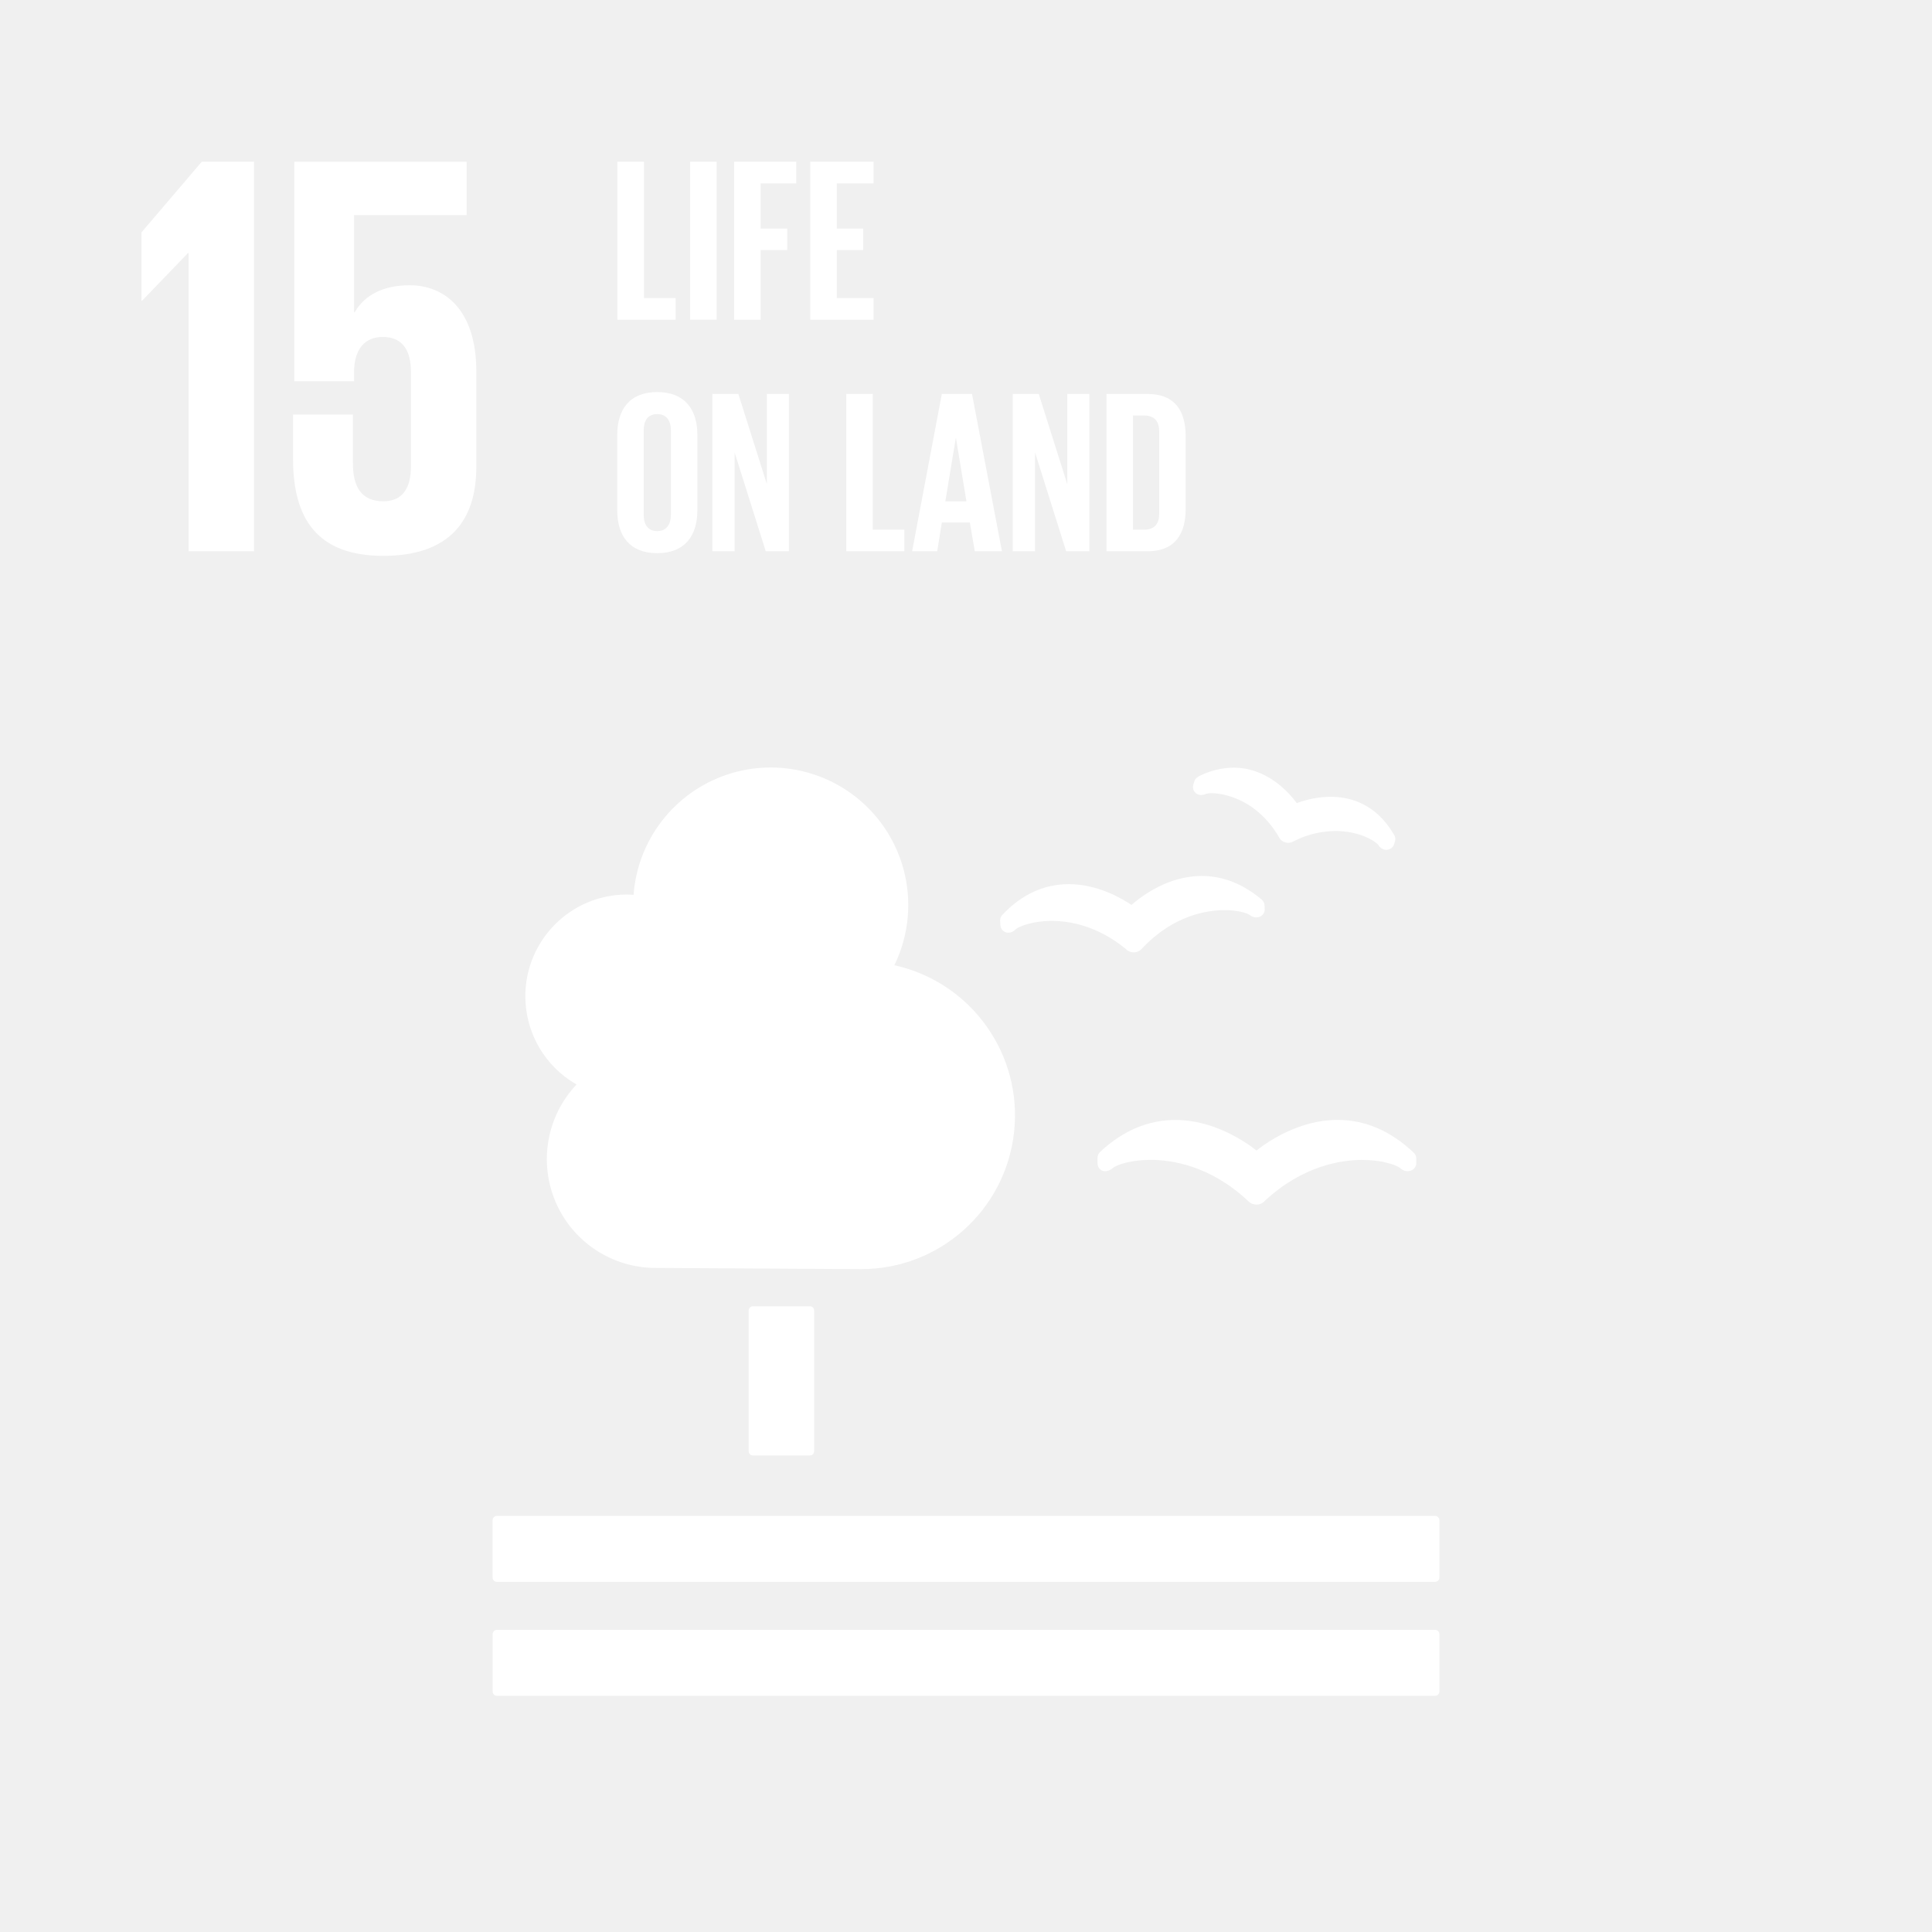
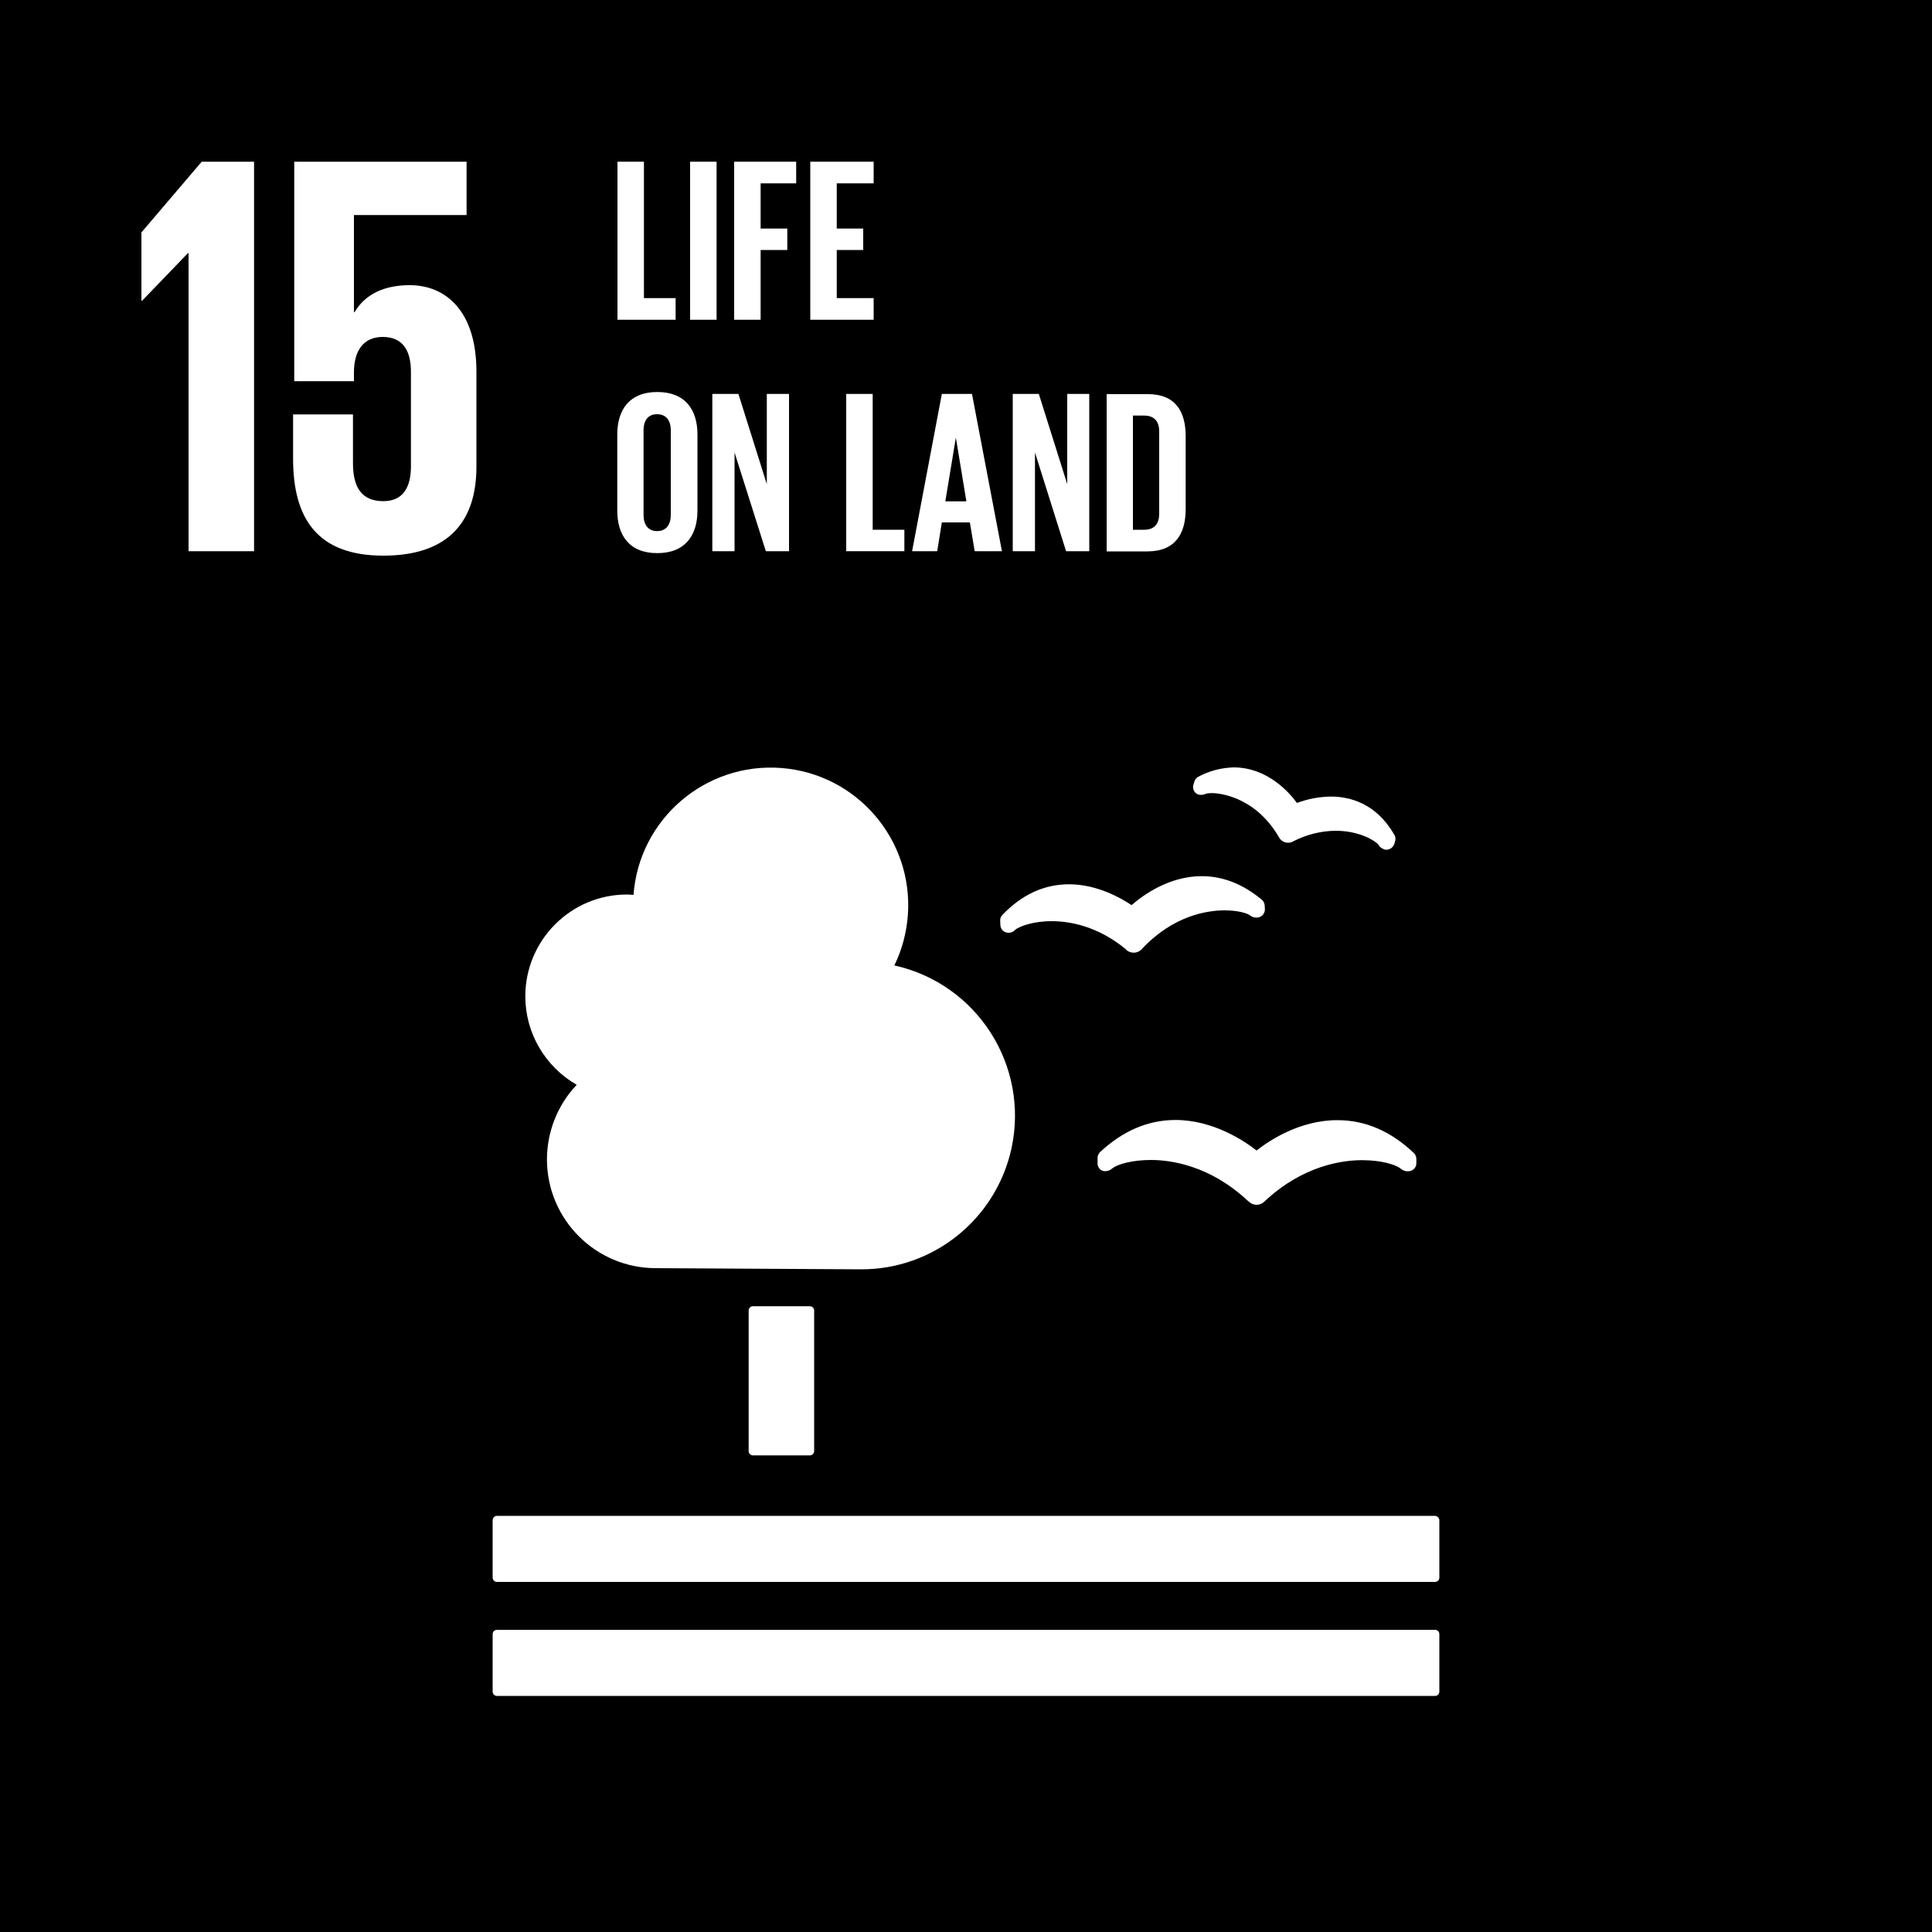
- <svg xmlns="http://www.w3.org/2000/svg" id="Layer_1" data-name="Layer 1" viewBox="0 0 1000 1000" focusable="false">
-   <link type="text/css" rel="stylesheet" id="dark-mode-general-link" />
-   <link type="text/css" rel="stylesheet" id="dark-mode-custom-link" />
-   <style type="text/css" id="dark-mode-custom-style" />
-   <defs>
-     <style>
-       .cls-2 {
-         fill: #fff;
-       }
-     </style>
-   </defs>
-   <polygon class="cls-2" points="319.56 83.7 319.56 165.48 349.71 165.48 349.71 154.26 333.31 154.26 333.31 83.7 319.56 83.7" />
-   <rect class="cls-2" x="357.19" y="83.7" width="13.74" height="81.77" />
-   <polygon class="cls-2" points="379.97 165.48 393.71 165.48 393.71 129.41 407.46 129.41 407.46 118.32 393.71 118.32 393.71 94.92 412.14 94.92 412.14 83.7 379.97 83.7 379.97 165.48" />
-   <polygon class="cls-2" points="419.39 165.48 452.17 165.48 452.17 154.26 433.13 154.26 433.13 129.41 446.76 129.41 446.76 118.32 433.13 118.32 433.13 94.92 452.17 94.92 452.17 83.7 419.39 83.7 419.39 165.48" />
-   <polygon class="cls-2" points="73.22 120.29 73.22 155.67 73.52 155.67 97.3 130.99 97.61 130.99 97.61 285.33 131.5 285.33 131.5 83.7 104.44 83.7 73.22 120.29" />
-   <path class="cls-2" d="M212.1,147.65c-13.38,0-23.19,4.75-28.55,14h-.3V111.36h58.29V83.72H152.33v113.6h30.92v-4.48c0-11.88,5.35-18.43,14.86-18.43,10.42,0,14.59,7.14,14.59,18.15v48.77c0,10.69-3.87,18.13-14.28,18.13-11.59,0-15.74-7.73-15.74-19.63V214.56h-31v22.91c0,30.62,12.19,50.24,46.69,50.24,34.2,0,48.17-18.14,48.17-46.09V192.25c0-31.82-16.35-44.6-34.49-44.6" />
-   <path class="cls-2" d="M319.5,264.32V224.93c0-12.74,6.25-22,20.67-22s20.78,9.25,20.78,22v39.39c0,12.62-6.24,22-20.78,22s-20.67-9.37-20.67-22m27.75,2.16V222.76c0-4.93-2.16-8.41-7.08-8.41s-7,3.48-7,8.41v43.72c0,4.93,2.16,8.42,7,8.42s7.08-3.49,7.08-8.42" />
-   <polygon class="cls-2" points="380.24 234.18 380.24 285.34 368.71 285.34 368.71 203.9 382.17 203.9 396.94 250.62 396.94 203.9 408.35 203.9 408.35 285.34 396.35 285.34 380.24 234.18" />
-   <polygon class="cls-2" points="438.04 203.9 451.73 203.9 451.73 274.17 468.08 274.17 468.08 285.34 438.04 285.34 438.04 203.9" />
-   <path class="cls-2" d="M472.11,285.34l15.38-81.44h15.62l15.5,81.44H504.55L502,270.45H487.49l-2.39,14.89Zm17.19-25.82h10.93l-5.41-32.67h-.12Z" />
-   <polygon class="cls-2" points="535.74 234.18 535.74 285.34 524.2 285.34 524.2 203.9 537.66 203.9 552.43 250.62 552.43 203.9 563.84 203.9 563.84 285.34 551.84 285.34 535.74 234.18" />
-   <path class="cls-2" d="M613.69,225.77v37.72c0,12.48-5.16,21.85-19.82,21.85H572.73V203.9h21.14c14.66,0,19.82,9.25,19.82,21.87m-21.5,48.4c5.63,0,7.81-3.36,7.81-8.28V223.24c0-4.81-2.18-8.17-7.81-8.17h-5.77v59.1Z" />
+ <svg xmlns="http://www.w3.org/2000/svg" version="1.1" id="Layer_1" x="0px" y="0px" viewBox="0 0 1000 1000" style="enable-background:new 0 0 1000 1000;" xml:space="preserve">
+   <style type="text/css">
+ 	.st0{fill:#FFFFFF;}
+ </style>
+   <rect y="0" width="1000" height="1000" />
+   <polygon class="st0" points="319.6,83.7 319.6,165.5 349.7,165.5 349.7,154.3 333.3,154.3 333.3,83.7 " />
+   <rect x="357.2" y="83.7" class="st0" width="13.7" height="81.8" />
+   <polygon class="st0" points="380,165.5 393.7,165.5 393.7,129.4 407.5,129.4 407.5,118.3 393.7,118.3 393.7,94.9 412.1,94.9   412.1,83.7 380,83.7 " />
+   <polygon class="st0" points="419.4,165.5 452.2,165.5 452.2,154.3 433.1,154.3 433.1,129.4 446.8,129.4 446.8,118.3 433.1,118.3   433.1,94.9 452.2,94.9 452.2,83.7 419.4,83.7 " />
+   <polygon class="st0" points="73.2,120.3 73.2,155.7 73.5,155.7 97.3,131 97.6,131 97.6,285.3 131.5,285.3 131.5,83.7 104.4,83.7 " />
+   <path class="st0" d="M212.1,147.6c-13.4,0-23.2,4.8-28.6,14h-0.3v-50.3h58.3V83.7h-89.2v113.6h30.9v-4.5c0-11.9,5.4-18.4,14.9-18.4  c10.4,0,14.6,7.1,14.6,18.1v48.8c0,10.7-3.9,18.1-14.3,18.1c-11.6,0-15.7-7.7-15.7-19.6v-25.3h-31v22.9c0,30.6,12.2,50.2,46.7,50.2  c34.2,0,48.2-18.1,48.2-46.1v-49.4C246.5,160.4,230.2,147.6,212.1,147.6" />
+   <path class="st0" d="M319.5,264.3v-39.4c0-12.7,6.2-22,20.7-22s20.8,9.2,20.8,22v39.4c0,12.6-6.2,22-20.8,22  S319.5,276.9,319.5,264.3 M347.2,266.5v-43.7c0-4.9-2.2-8.4-7.1-8.4s-7,3.5-7,8.4v43.7c0,4.9,2.2,8.4,7,8.4S347.2,271.4,347.2,266.5  " />
+   <polygon class="st0" points="380.2,234.2 380.2,285.3 368.7,285.3 368.7,203.9 382.2,203.9 396.9,250.6 396.9,203.9 408.4,203.9   408.4,285.3 396.4,285.3 " />
+   <polygon class="st0" points="438,203.9 451.7,203.9 451.7,274.2 468.1,274.2 468.1,285.3 438,285.3 " />
+   <path class="st0" d="M472.1,285.3l15.4-81.4h15.6l15.5,81.4h-14.1l-2.5-14.9h-14.5l-2.4,14.9L472.1,285.3z M489.3,259.5h10.9  l-5.4-32.7h-0.1L489.3,259.5z" />
+   <polygon class="st0" points="535.7,234.2 535.7,285.3 524.2,285.3 524.2,203.9 537.7,203.9 552.4,250.6 552.4,203.9 563.8,203.9   563.8,285.3 551.8,285.3 " />
+   <path class="st0" d="M613.7,225.8v37.7c0,12.5-5.2,21.9-19.8,21.9h-21.1v-81.4h21.1C608.5,203.9,613.7,213.1,613.7,225.8   M592.2,274.2c5.6,0,7.8-3.4,7.8-8.3v-42.6c0-4.8-2.2-8.2-7.8-8.2h-5.8v59.1L592.2,274.2z" />
  <g>
-     <path class="cls-2" d="M419.19,676.12a2.21,2.21,0,0,1,2.21,2.21v72.82a2.2,2.2,0,0,1-2.21,2.21H389.73a2.21,2.21,0,0,1-2.22-2.21V678.33a2.21,2.21,0,0,1,2.22-2.21Z" />
-     <path class="cls-2" d="M742.8,784.62H257.19a2.28,2.28,0,0,0-2.22,2.29v29.68a2.21,2.21,0,0,0,2.22,2.18H742.8a2.24,2.24,0,0,0,2.23-2.18V786.91a2.3,2.3,0,0,0-2.23-2.29" />
-     <path class="cls-2" d="M742.8,843.61H257.19A2.22,2.22,0,0,0,255,845.8v29.77a2.23,2.23,0,0,0,2.22,2.19H742.8a2.25,2.25,0,0,0,2.23-2.19V845.8a2.24,2.24,0,0,0-2.23-2.19" />
-     <path class="cls-2" d="M650.39,595.52c-6.06-4.75-22.26-15.83-42-15.83-14.12,0-27.25,5.56-39,16.57a4.19,4.19,0,0,0-1.3,3V602a4.19,4.19,0,0,0,1.39,3.32,3.88,3.88,0,0,0,3.42.8,5.28,5.28,0,0,0,.91-.23,6.7,6.7,0,0,0,2.43-1.54c2.54-1.71,9.5-4,19.45-4,10.28,0,30.5,2.76,50,21l.45.4a5.87,5.87,0,0,0,4.22,1.76,5.72,5.72,0,0,0,4.11-1.72l.4-.41c19.64-18.24,39.82-21,50.1-21,10,0,17,2.34,19.5,4a7.21,7.21,0,0,0,2.69,1.64A5.93,5.93,0,0,0,730,606a4.16,4.16,0,0,0,3.06-4v-2.34a4.22,4.22,0,0,0-1.3-3c-11.86-11.3-25.13-17-39.47-17-19.57,0-35.69,10.91-41.93,15.85" />
-     <path class="cls-2" d="M620.26,402a4.07,4.07,0,0,0-2.12,2.56l-.49,1.62a4.11,4.11,0,0,0,.64,3.65,4,4,0,0,0,3,1.64,1.59,1.59,0,0,0,.61,0,5.15,5.15,0,0,0,2.34-.6,12.21,12.21,0,0,1,3-.33c2.17,0,21.75.66,34.69,22.66l.17.32a4.94,4.94,0,0,0,3.1,2.48,5.91,5.91,0,0,0,1.55.24,5.25,5.25,0,0,0,2.45-.6l.32-.16a48.39,48.39,0,0,1,21.66-5.36c12.27,0,20.28,5,22.15,7.09A5.6,5.6,0,0,0,714.9,439a11.43,11.43,0,0,0,1.58.76,3.29,3.29,0,0,0,.72.1,2,2,0,0,0,.43,0,4.21,4.21,0,0,0,1.93-.48,4.1,4.1,0,0,0,2.06-2.49l.41-1.43a3.74,3.74,0,0,0,.17-1.18,4,4,0,0,0-.57-2.09c-9.43-16.37-23.11-19.79-32.94-19.79a51.65,51.65,0,0,0-17.48,3.28c-4.44-6-15.69-18.35-32.75-18.35a40.46,40.46,0,0,0-18.2,4.6" />
-     <path class="cls-2" d="M517.65,476.69l.14,2.19a4.15,4.15,0,0,0,5.21,3.76,5.33,5.33,0,0,0,.71-.22,5.41,5.41,0,0,0,2.1-1.55c2.06-1.49,8.71-4.21,18.52-4.21,9.43,0,23.77,2.52,38.39,14.53l.34.35a5.78,5.78,0,0,0,3.75,1.41h.36a5.69,5.69,0,0,0,3.81-1.83l.32-.37c16.19-17.13,33.62-19.67,42.57-19.67,6.38,0,10.9,1.31,12.66,2.31a6.46,6.46,0,0,0,2.53,1.31,4.86,4.86,0,0,0,2.8-.13,4.14,4.14,0,0,0,2.75-4.17l-.11-1.9a4.11,4.11,0,0,0-1.46-2.89c-9.66-8.13-20.09-12.22-31.06-12.22-17.08,0-30.71,10.08-36.35,15-5.16-3.52-17.7-10.76-32.4-10.76-12.92,0-24.5,5.37-34.45,15.92a4.3,4.3,0,0,0-1.13,3.11" />
-     <path class="cls-2" d="M271.91,515.67A52.65,52.65,0,0,1,324.56,463c1.14,0,2.25.1,3.37.17a71.19,71.19,0,1,1,135,36.44A79.58,79.58,0,0,1,445.65,656.9c-3.21,0-106.23-.62-106.23-.62h0a56.29,56.29,0,0,1-41-94.95A52.59,52.59,0,0,1,271.91,515.67Z" />
+     <path class="st0" d="M419.2,676.1c1.2,0,2.2,1,2.2,2.2l0,0v72.8c0,1.2-1,2.2-2.2,2.2c0,0,0,0,0,0h-29.5c-1.2,0-2.2-1-2.2-2.2   c0,0,0,0,0,0v-72.8c0-1.2,1-2.2,2.2-2.2c0,0,0,0,0,0H419.2z" />
+     <path class="st0" d="M742.8,784.6H257.2c-1.2,0-2.2,1-2.2,2.3v29.7c0,1.2,1,2.2,2.2,2.2h485.6c1.2,0,2.2-1,2.2-2.2v-29.7   C745,785.7,744,784.7,742.8,784.6" />
+     <path class="st0" d="M742.8,843.6H257.2c-1.2,0-2.2,1-2.2,2.2v29.8c0,1.2,1,2.2,2.2,2.2h485.6c1.2,0,2.2-1,2.2-2.2v-29.8   C745,844.6,744,843.6,742.8,843.6" />
+     <path class="st0" d="M650.4,595.5c-6.1-4.8-22.3-15.8-42-15.8c-14.1,0-27.2,5.6-39,16.6c-0.8,0.8-1.3,1.9-1.3,3v2.7   c-0.1,1.3,0.5,2.5,1.4,3.3c0.9,0.8,2.2,1.1,3.4,0.8c0.3,0,0.6-0.1,0.9-0.2c0.9-0.3,1.7-0.9,2.4-1.5c2.5-1.7,9.5-4,19.5-4   c10.3,0,30.5,2.8,50,21l0.5,0.4c1.1,1.1,2.6,1.8,4.2,1.8c1.5,0,3-0.6,4.1-1.7l0.4-0.4c19.6-18.2,39.8-21,50.1-21   c10,0,17,2.3,19.5,4c0.8,0.7,1.7,1.3,2.7,1.6c0.9,0.2,1.9,0.2,2.8,0c1.8-0.5,3.1-2.1,3.1-4v-2.3c0-1.1-0.5-2.2-1.3-3   c-11.9-11.3-25.1-17-39.5-17C672.7,579.7,656.6,590.6,650.4,595.5" />
+     <path class="st0" d="M620.3,402c-1,0.5-1.8,1.4-2.1,2.6l-0.5,1.6c-0.4,1.2-0.1,2.6,0.6,3.6c0.7,1,1.8,1.6,3,1.6c0.2,0,0.4,0,0.6,0   c0.8,0,1.6-0.2,2.3-0.6c1-0.2,2-0.3,3-0.3c2.2,0,21.8,0.7,34.7,22.7l0.2,0.3c0.6,1.2,1.8,2.1,3.1,2.5c0.5,0.1,1,0.2,1.5,0.2   c0.9,0,1.7-0.2,2.5-0.6l0.3-0.2c6.7-3.4,14.1-5.3,21.7-5.4c12.3,0,20.3,5,22.2,7.1c0.4,0.7,0.9,1.3,1.6,1.8c0.5,0.3,1,0.5,1.6,0.8   c0.2,0.1,0.5,0.1,0.7,0.1c0.1,0,0.3,0,0.4,0c0.7,0,1.3-0.2,1.9-0.5c1-0.5,1.7-1.4,2.1-2.5l0.4-1.4c0.1-0.4,0.2-0.8,0.2-1.2   c0-0.7-0.2-1.5-0.6-2.1c-9.4-16.4-23.1-19.8-32.9-19.8c-6,0.1-11.9,1.2-17.5,3.3c-4.4-6-15.7-18.4-32.8-18.4   C632.1,397.4,625.9,399,620.3,402" />
+     <path class="st0" d="M517.7,476.7l0.1,2.2c0.1,2.3,2.1,4,4.4,3.9c0.3,0,0.5-0.1,0.8-0.1c0.2-0.1,0.5-0.1,0.7-0.2   c0.8-0.3,1.5-0.9,2.1-1.5c2.1-1.5,8.7-4.2,18.5-4.2c9.4,0,23.8,2.5,38.4,14.5l0.3,0.4c1,0.9,2.4,1.4,3.8,1.4h0.4   c1.5-0.1,2.8-0.8,3.8-1.8l0.3-0.4c16.2-17.1,33.6-19.7,42.6-19.7c6.4,0,10.9,1.3,12.7,2.3c0.7,0.6,1.6,1.1,2.5,1.3   c0.9,0.2,1.9,0.2,2.8-0.1c1.7-0.6,2.9-2.3,2.8-4.2l-0.1-1.9c-0.1-1.1-0.6-2.2-1.5-2.9c-9.7-8.1-20.1-12.2-31.1-12.2   c-17.1,0-30.7,10.1-36.3,15c-5.2-3.5-17.7-10.8-32.4-10.8c-12.9,0-24.5,5.4-34.5,15.9C518,474.4,517.6,475.5,517.7,476.7" />
+     <path class="st0" d="M271.9,515.7c0-29.1,23.6-52.7,52.6-52.7c0,0,0,0,0,0c1.1,0,2.2,0.1,3.4,0.2c2.9-39.2,37.1-68.6,76.3-65.7   s68.6,37.1,65.7,76.3c-0.7,9-3,17.8-7,25.9c42.9,9.5,70,51.9,60.6,94.9c-8.1,36.5-40.4,62.5-77.8,62.4c-3.2,0-106.2-0.6-106.2-0.6   l0,0c-31.1,0-56.3-25.1-56.4-56.2c0-14.4,5.5-28.3,15.4-38.7C282,552,271.9,534.5,271.9,515.7z" />
  </g>
</svg>
